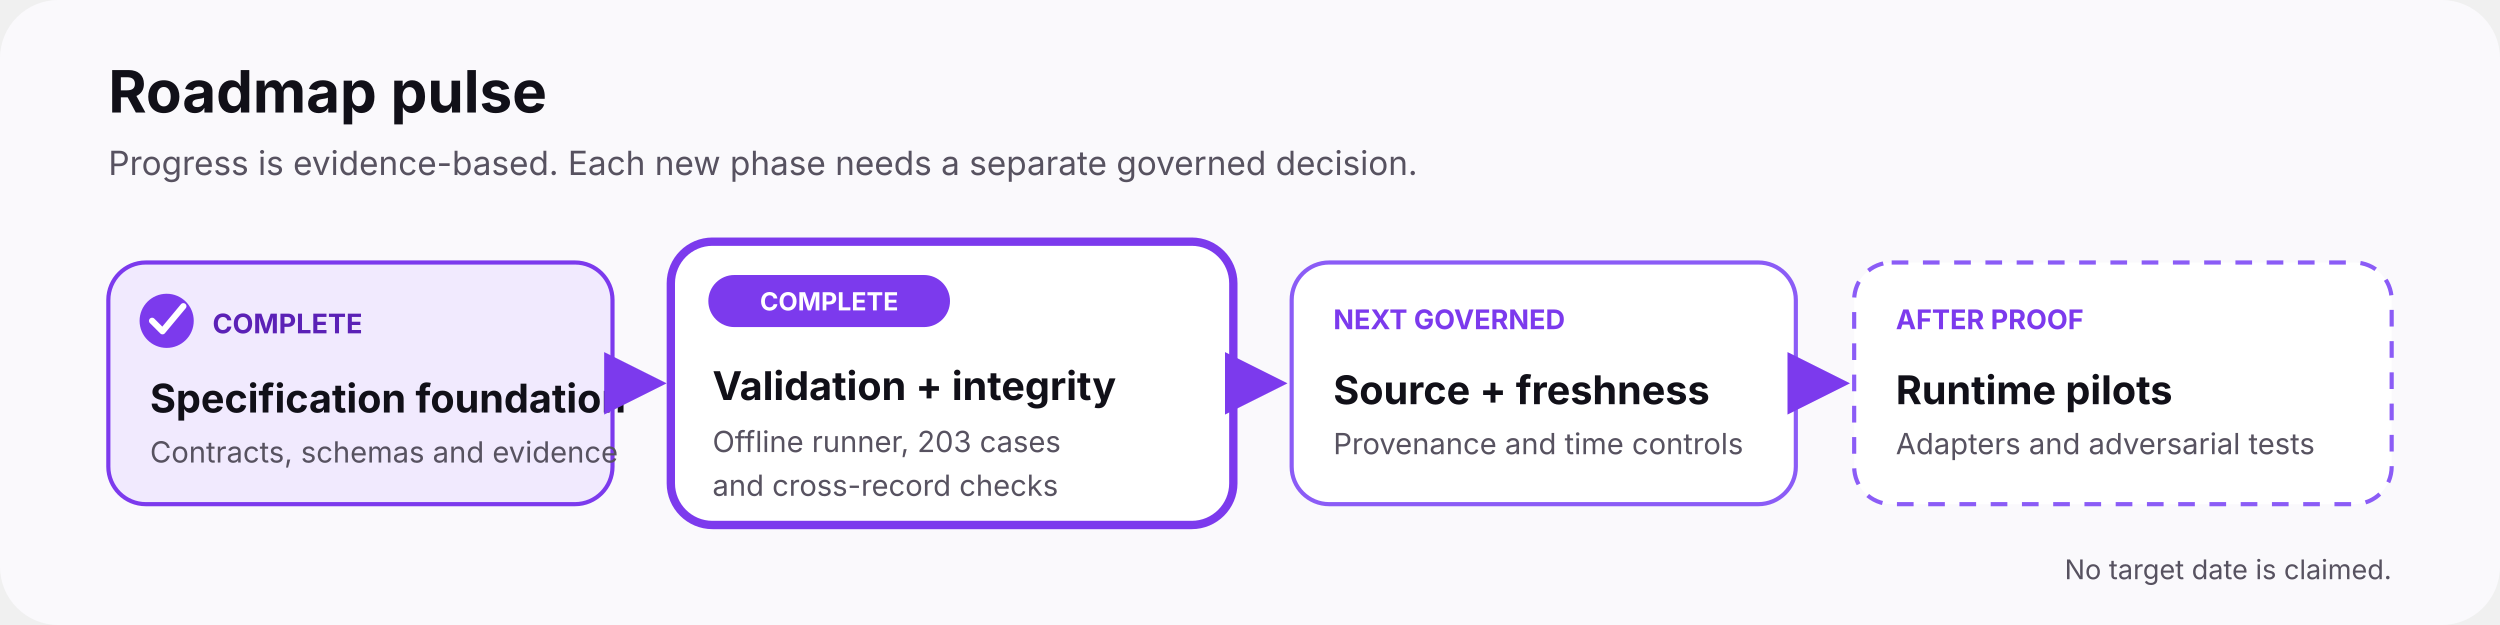
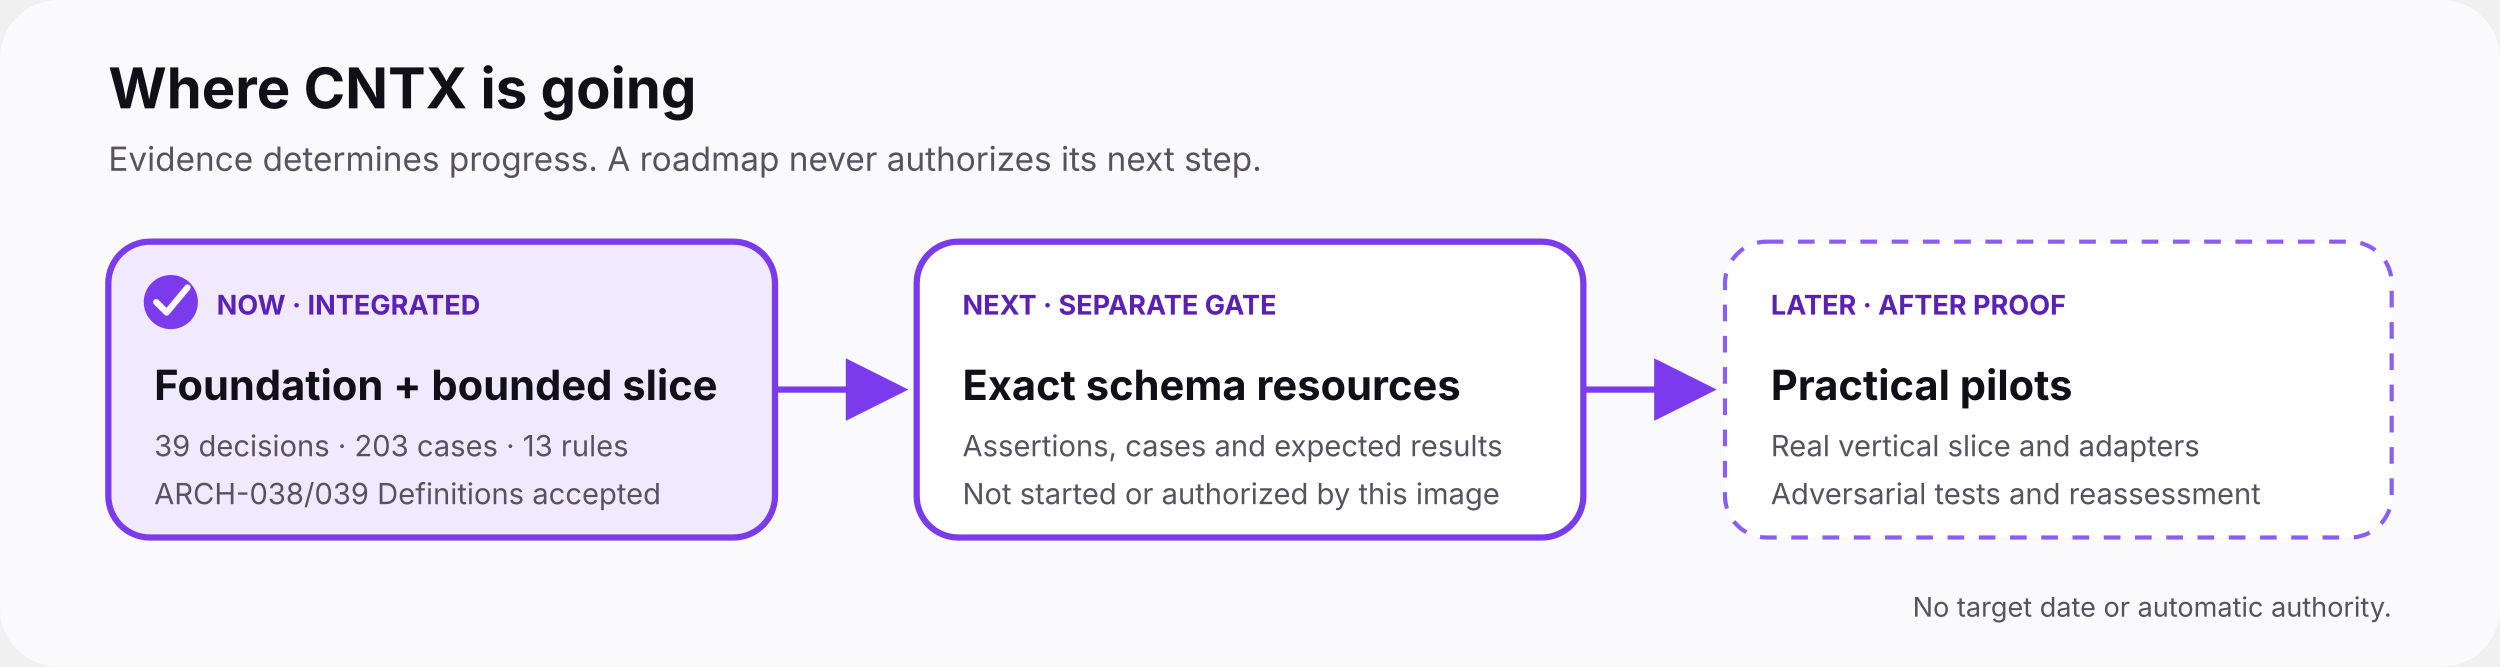
- <svg xmlns="http://www.w3.org/2000/svg" viewBox="0 0 1200 300" role="img" aria-labelledby="title desc">
+ <svg xmlns="http://www.w3.org/2000/svg" viewBox="0 0 1200 320" role="img" aria-labelledby="title desc">
  <defs>
    <marker id="arrow" markerWidth="10" markerHeight="10" refX="8" refY="5" orient="auto">
      <path d="M0 0l10 5-10 5z" fill="#7C3AED" />
    </marker>
  </defs>
-   <rect width="1200" height="300" rx="28" fill="#FAF9FC" />
-   <text x="52" y="54" fill="#111018" font-family="Inter,Segoe UI,Arial,sans-serif" font-size="28" font-weight="700">Roadmap pulse</text>
-   <text x="52" y="84" fill="#575260" font-family="Inter,Segoe UI,Arial,sans-serif" font-size="16">Progress is evidence-based. Each new phase needs a separate governed decision.</text>
+   <rect width="1200" height="320" rx="28" fill="#FAF9FC" />
+   <text x="52" y="52" fill="#111018" font-family="Inter,Segoe UI,Arial,sans-serif" font-size="27" font-weight="700">Where CNTX is going</text>
+   <text x="52" y="82" fill="#575260" font-family="Inter,Segoe UI,Arial,sans-serif" font-size="16">Evidence determines progress. A roadmap never authorizes its next step.</text>
  <g font-family="Inter,Segoe UI,Arial,sans-serif">
-     <g transform="translate(52 126)">
-       <rect width="242" height="116" rx="18" fill="#F1EAFE" stroke="#7C3AED" stroke-width="2" />
-       <circle cx="28" cy="28" r="13" fill="#7C3AED" />
-       <path d="M21 28l5 5 10-12" fill="none" stroke="#FFFFFF" stroke-width="3" stroke-linecap="round" stroke-linejoin="round" />
-       <text x="50" y="34" fill="#5B21B6" font-size="13" font-weight="700">COMPLETE</text>
-       <text x="20" y="72" fill="#111018" font-size="19" font-weight="700">Specification foundation</text>
-       <text x="20" y="96" fill="#575260" font-size="14">Contracts, schemas and evidence</text>
+     <g transform="translate(52 116)">
+       <rect width="320" height="142" rx="20" fill="#F1EAFE" stroke="#7C3AED" stroke-width="3" />
+       <circle cx="30" cy="29" r="13" fill="#7C3AED" />
+       <path d="M23 29l5 5 10-12" fill="none" stroke="#FFFFFF" stroke-width="3" stroke-linecap="round" stroke-linejoin="round" />
+       <text x="52" y="35" fill="#5B21B6" font-size="13" font-weight="700">NOW · INTEGRATED</text>
+       <text x="22" y="76" fill="#111018" font-size="20" font-weight="700">Foundation + bounded slice</text>
+       <text x="22" y="103" fill="#575260" font-size="14">39 decisions · 203 cases · 13 rules</text>
+       <text x="22" y="126" fill="#575260" font-size="14">ARCH-038/039 Definitions accepted</text>
    </g>
-     <g transform="translate(322 116)">
-       <rect width="270" height="136" rx="20" fill="#FFFFFF" stroke="#7C3AED" stroke-width="4" />
-       <rect x="18" y="16" width="116" height="25" rx="12.5" fill="#7C3AED" />
-       <text x="76" y="33" text-anchor="middle" fill="#FFFFFF" font-size="12" font-weight="700">COMPLETE</text>
-       <text x="20" y="76" fill="#111018" font-size="19" font-weight="700">Validation + integrity</text>
-       <text x="20" y="101" fill="#575260" font-size="14">Offline runner, 203 cases</text>
-       <text x="20" y="122" fill="#575260" font-size="14">and cross-record checks</text>
+     <g transform="translate(440 116)">
+       <rect width="320" height="142" rx="20" fill="#FFFFFF" stroke="#7C3AED" stroke-width="3" />
+       <text x="22" y="35" fill="#5B21B6" font-size="13" font-weight="700">NEXT · SEPARATE GATE</text>
+       <text x="22" y="76" fill="#111018" font-size="20" font-weight="700">Exact schema resources</text>
+       <text x="22" y="103" fill="#575260" font-size="14">Assertions, cases and expected results</text>
+       <text x="22" y="126" fill="#575260" font-size="14">Not started or authorized by this image</text>
    </g>
-     <g transform="translate(620 126)">
-       <rect width="242" height="116" rx="18" fill="#FFFFFF" stroke="#8B5CF6" stroke-width="2" />
-       <text x="20" y="32" fill="#7C3AED" font-size="13" font-weight="700">NEXT GOVERNED</text>
-       <text x="20" y="68" fill="#111018" font-size="19" font-weight="700">Source + freshness</text>
-       <text x="20" y="92" fill="#575260" font-size="14">Provenance and time controls</text>
-     </g>
-     <g transform="translate(890 126)">
-       <rect width="258" height="116" rx="18" fill="#FFFFFF" stroke="#8B5CF6" stroke-width="2" stroke-dasharray="8 7" />
-       <text x="20" y="32" fill="#7C3AED" font-size="13" font-weight="700">AFTER PROOF</text>
-       <text x="20" y="68" fill="#111018" font-size="19" font-weight="700">Runtime pilots</text>
-       <text x="20" y="92" fill="#575260" font-size="14">Adapters and adversarial tests</text>
+     <g transform="translate(828 116)">
+       <rect width="320" height="142" rx="20" fill="#FFFFFF" stroke="#8B5CF6" stroke-width="2" stroke-dasharray="8 7" />
+       <text x="22" y="35" fill="#5B21B6" font-size="13" font-weight="700">LATER · AFTER PROOF</text>
+       <text x="22" y="76" fill="#111018" font-size="20" font-weight="700">Practical pilots</text>
+       <text x="22" y="103" fill="#575260" font-size="14">Real vertical slice and adapters</text>
+       <text x="22" y="126" fill="#575260" font-size="14">Adversarial tests and reassessment</text>
    </g>
  </g>
  <g stroke="#7C3AED" stroke-width="3" marker-end="url(#arrow)">
-     <path d="M294 184h20" />
-     <path d="M592 184h20" />
-     <path d="M862 184h20" />
+     <path d="M372 187h58" />
+     <path d="M760 187h58" />
  </g>
-   <text x="1148" y="278" text-anchor="end" fill="#575260" font-family="Inter,Segoe UI,Arial,sans-serif" font-size="13">No target date is claimed.</text>
+   <text x="1148" y="296" text-anchor="end" fill="#575260" font-family="Inter,Segoe UI,Arial,sans-serif" font-size="13">No target date or automatic authority.</text>
</svg>
